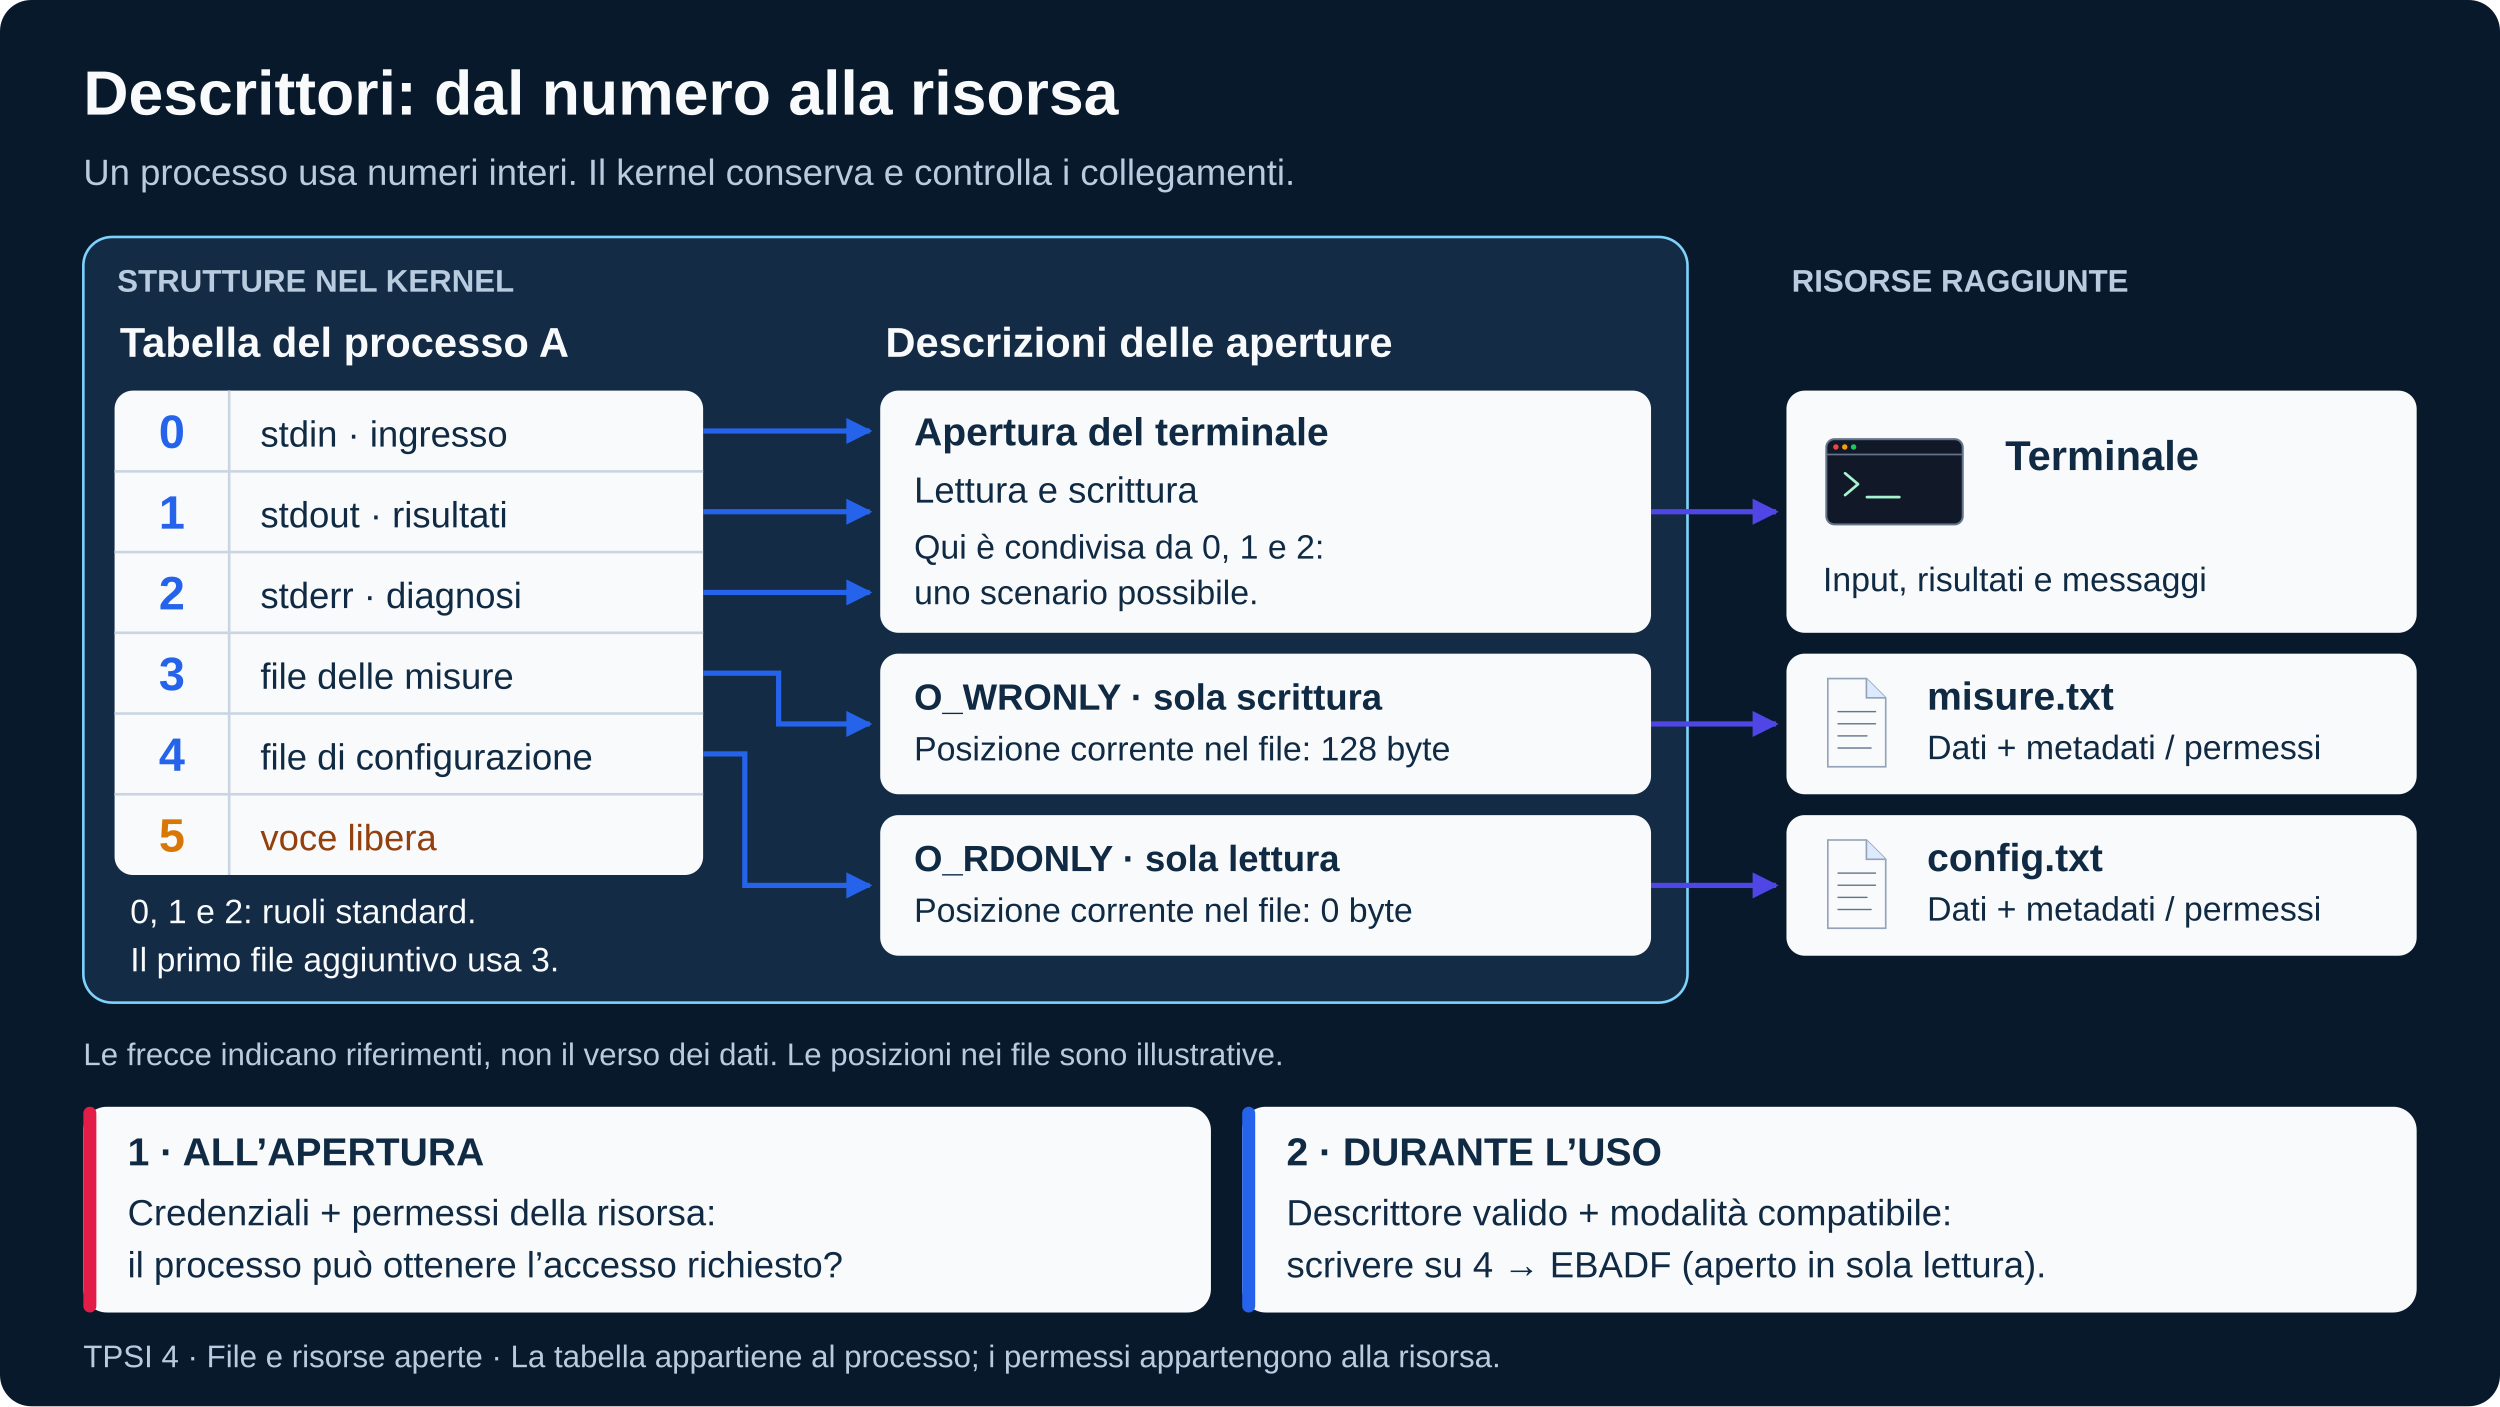
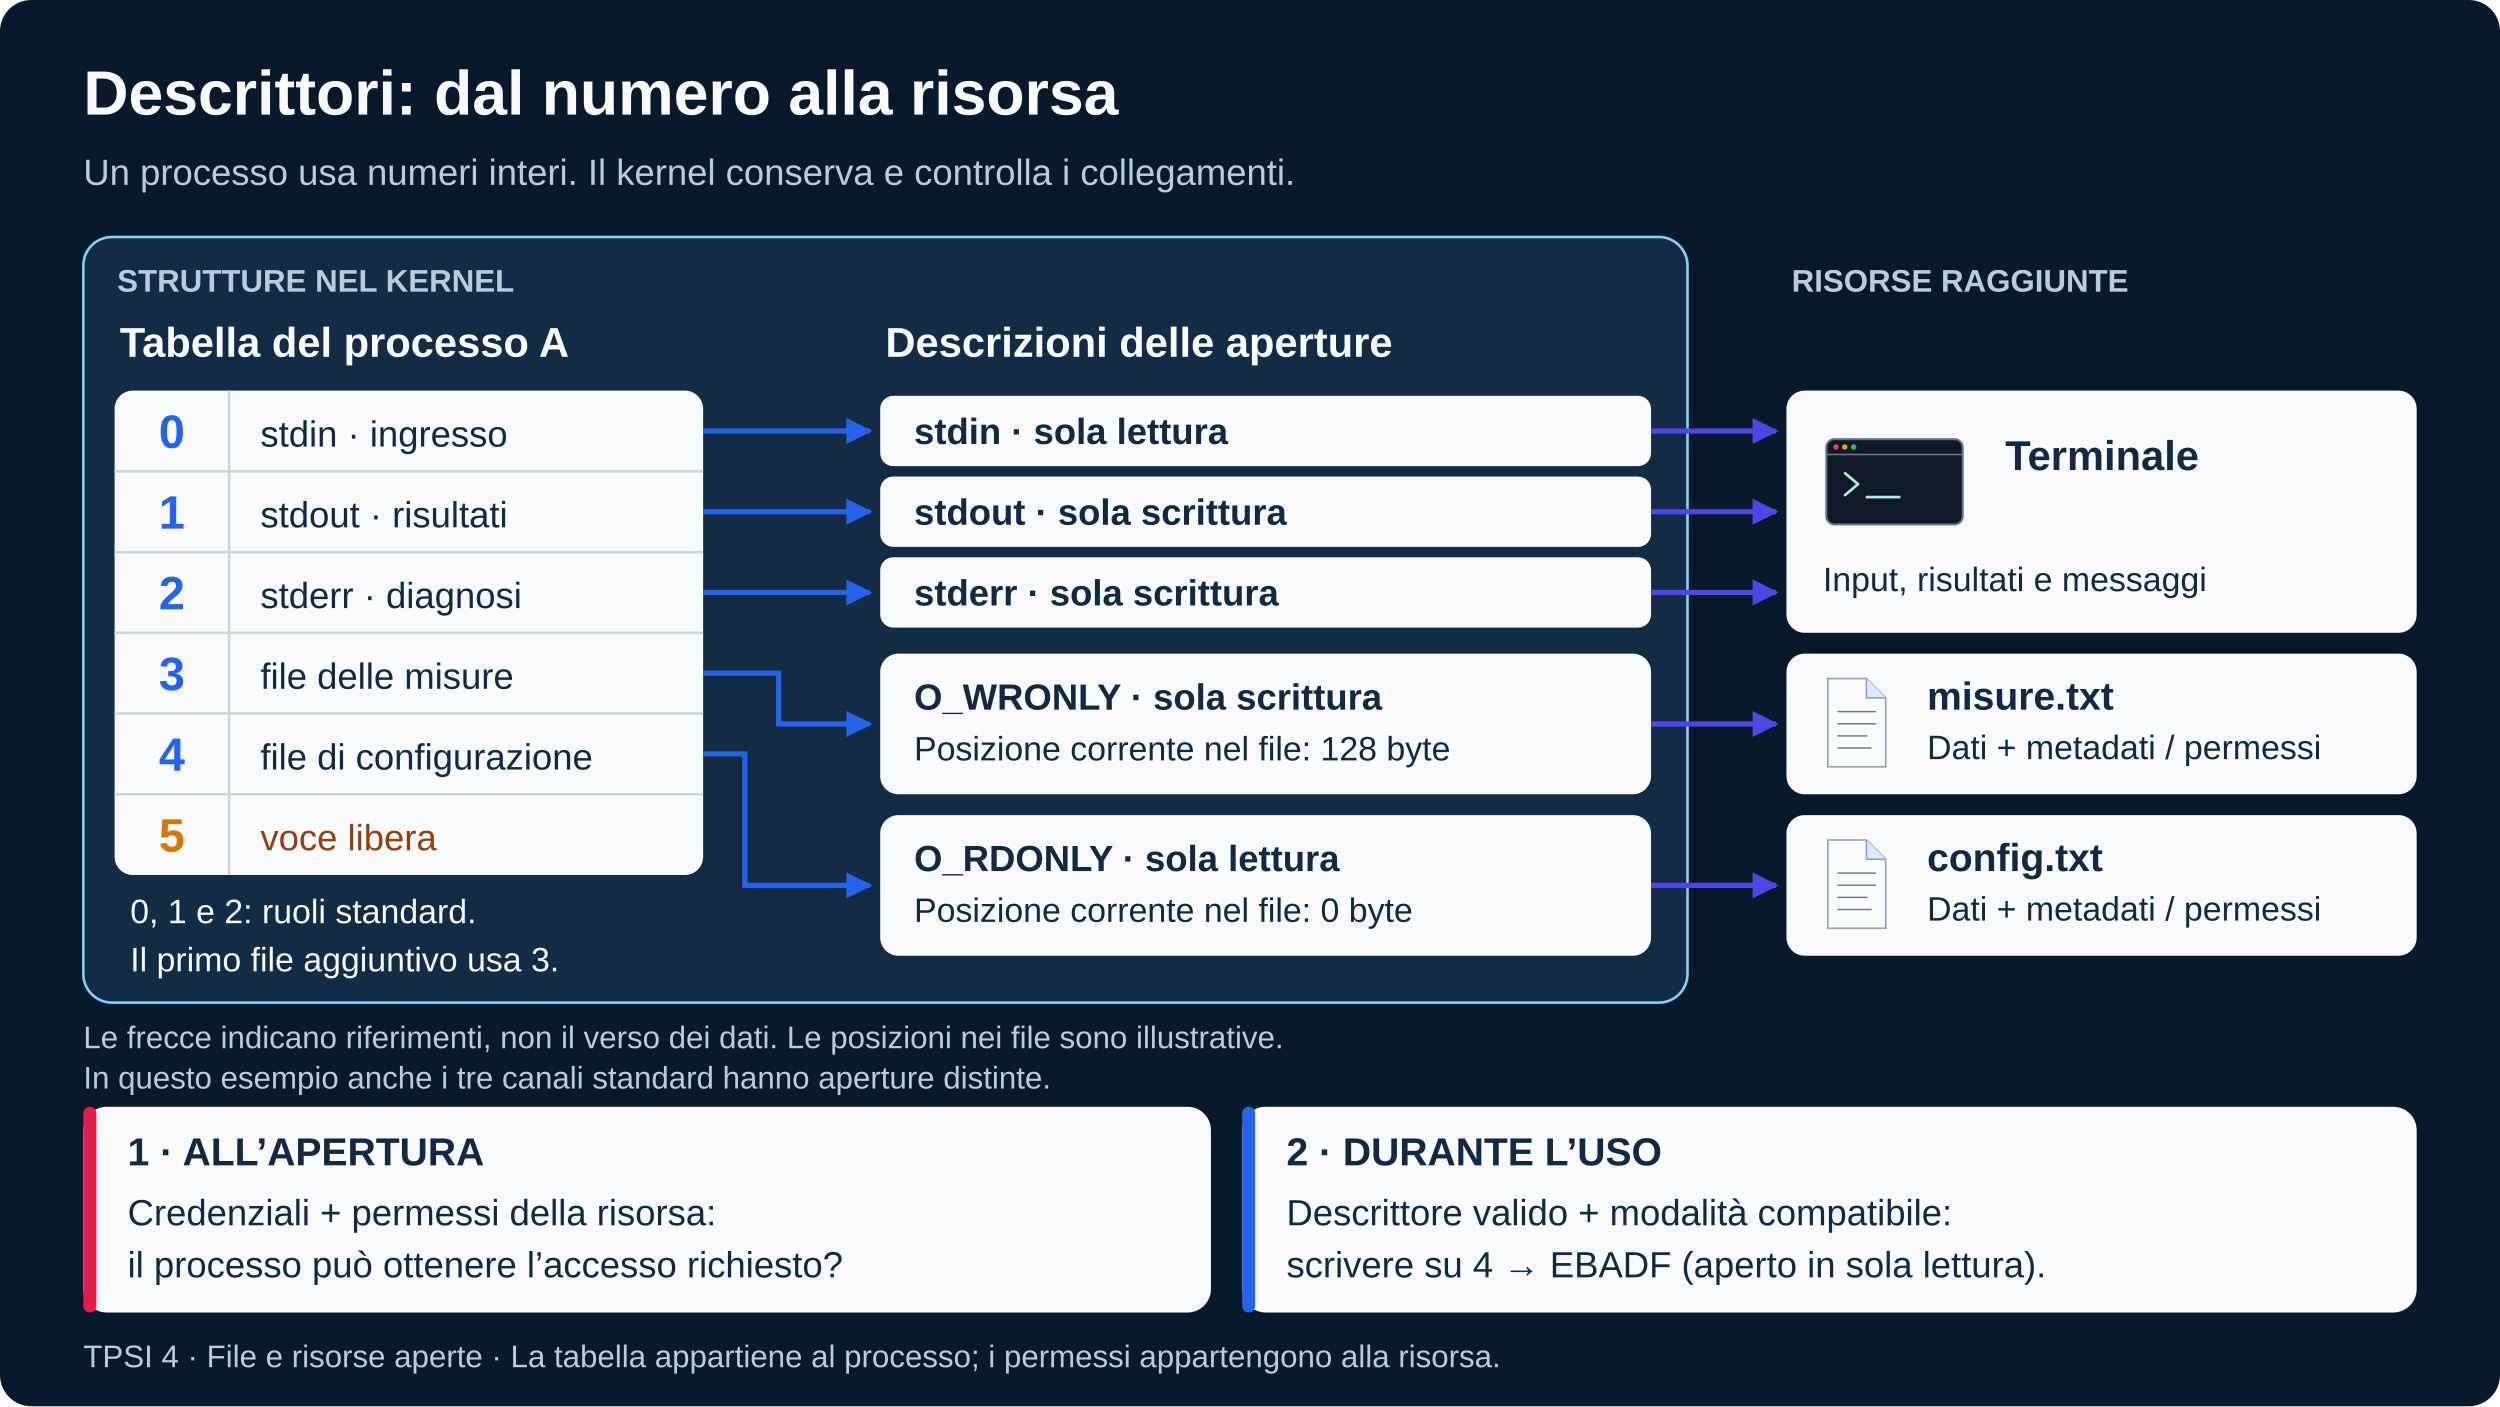
<svg xmlns="http://www.w3.org/2000/svg" viewBox="0 0 1920 1080" role="img" aria-labelledby="scene-title scene-desc">
  <defs>
    <style>.tpsi-line{fill:none;stroke-linecap:round;stroke-linejoin:round;stroke-width:8}.tpsi-thin{fill:none;stroke-linecap:round;stroke-linejoin:round;stroke-width:5}</style>
    <symbol id="tpsi-user" viewBox="0 0 240 260">
      <circle cx="120" cy="75" r="56" fill="#60a5fa" />
      <path d="M28 246c4-75 39-116 92-116s88 41 92 116z" fill="#2563eb" />
      <circle cx="120" cy="75" r="34" fill="#dbeafe" opacity=".65" />
    </symbol>
    <symbol id="tpsi-server" viewBox="0 0 420 320">
      <rect x="35" y="25" width="350" height="270" rx="24" fill="#dff8ed" stroke="#73d5a8" stroke-width="6" />
      <g fill="#164e45">
        <rect x="75" y="65" width="270" height="52" rx="10" />
        <rect x="75" y="134" width="270" height="52" rx="10" />
        <rect x="75" y="203" width="270" height="52" rx="10" />
      </g>
      <g fill="#34d399">
        <circle cx="311" cy="91" r="8" />
        <circle cx="285" cy="91" r="8" />
        <circle cx="311" cy="160" r="8" />
        <circle cx="285" cy="160" r="8" />
        <circle cx="311" cy="229" r="8" />
        <circle cx="285" cy="229" r="8" />
      </g>
    </symbol>
    <symbol id="tpsi-database" viewBox="0 0 420 300">
      <ellipse cx="210" cy="58" rx="170" ry="48" fill="#93c5fd" />
      <rect x="40" y="58" width="340" height="170" fill="#4f46e5" />
      <ellipse cx="210" cy="228" rx="170" ry="48" fill="#3730a3" />
      <ellipse cx="210" cy="58" rx="145" ry="30" fill="#dbeafe" opacity=".72" />
      <path d="M40 116c0 27 76 48 170 48s170-21 170-48M40 174c0 27 76 48 170 48s170-21 170-48" fill="none" stroke="#a5b4fc" stroke-width="5" opacity=".7" />
    </symbol>
    <symbol id="tpsi-repository" viewBox="0 0 360 280">
      <rect x="45" y="32" width="270" height="64" rx="14" fill="#d1fae5" stroke="#34d399" stroke-width="5" />
      <rect x="45" y="108" width="270" height="64" rx="14" fill="#a7f3d0" stroke="#10b981" stroke-width="5" />
      <rect x="45" y="184" width="270" height="64" rx="14" fill="#6ee7b7" stroke="#059669" stroke-width="5" />
      <path d="M82 64h196M82 140h196M82 216h196" class="tpsi-thin" stroke="#065f46" />
    </symbol>
    <symbol id="tpsi-document" viewBox="0 0 280 340">
      <path d="M35 10h140l70 70v250H35z" fill="#f8fafc" stroke="#94a3b8" stroke-width="6" />
      <path d="M175 10v70h70" fill="#dbeafe" stroke="#94a3b8" stroke-width="6" />
      <path d="M72 130h136M72 174h136M72 218h105M72 262h120" class="tpsi-thin" stroke="#64748b" />
    </symbol>
    <symbol id="tpsi-terminal" viewBox="0 0 420 280">
      <rect x="10" y="15" width="400" height="250" rx="24" fill="#111827" stroke="#64748b" stroke-width="6" />
      <path d="M10 60h400" stroke="#64748b" stroke-width="5" />
      <circle cx="38" cy="38" r="8" fill="#ef4444" />
      <circle cx="64" cy="38" r="8" fill="#f59e0b" />
      <circle cx="90" cy="38" r="8" fill="#22c55e" />
      <path d="M65 115l38 32-38 32M129 185h95" class="tpsi-line" stroke="#a7f3d0" />
    </symbol>
    <symbol id="tpsi-lock" viewBox="0 0 280 320">
      <rect x="32" y="128" width="216" height="174" rx="28" fill="#fb7185" stroke="#be123c" stroke-width="6" />
      <path d="M78 128V89a62 62 0 0 1 124 0v39" fill="none" stroke="#e11d48" stroke-width="20" stroke-linecap="round" />
      <circle cx="140" cy="202" r="20" fill="#881337" />
      <path d="M140 220v38" stroke="#881337" stroke-width="14" stroke-linecap="round" />
    </symbol>
    <symbol id="tpsi-test" viewBox="0 0 300 320">
      <path d="M108 20h84M126 20v89L55 261a27 27 0 0 0 25 39h140a27 27 0 0 0 25-39l-71-152V20" fill="#ede9fe" stroke="#7c3aed" stroke-width="7" stroke-linecap="round" stroke-linejoin="round" />
      <path d="M83 238h134" stroke="#a78bfa" stroke-width="45" stroke-linecap="round" opacity=".7" />
      <path d="M106 220l31 31 66-76" class="tpsi-line" stroke="#16a34a" />
    </symbol>
    <symbol id="tpsi-artifact" viewBox="0 0 340 300">
      <path d="M28 78l142-62 142 62-142 64z" fill="#fbbf24" />
      <path d="M28 78v145l142 64V142z" fill="#d97706" />
      <path d="M312 78v145l-142 64V142z" fill="#f59e0b" />
      <path d="M112 42l143 64v58" fill="none" stroke="#fff7d6" stroke-width="10" opacity=".8" />
    </symbol>
    <symbol id="tpsi-process" viewBox="0 0 240 180" data-label="Processo">
      <rect x="12" y="12" width="216" height="156" rx="18" fill="#dbeafe" stroke="#2563eb" stroke-width="6" />
      <path d="M12 52h216" stroke="#2563eb" stroke-width="5" />
      <circle cx="36" cy="32" r="7" fill="#2563eb" />
      <rect x="36" y="78" width="68" height="64" rx="8" fill="#93c5fd" />
      <path d="M128 88h70M128 112h70M128 136h45" stroke="#2563eb" stroke-width="6" />
    </symbol>
    <symbol id="tpsi-thread" viewBox="0 0 240 180" data-label="Thread">
      <path d="M24 90h192" fill="none" stroke="#0d9488" stroke-width="8" />
      <circle cx="42" cy="90" r="22" fill="#ccfbf1" stroke="#0d9488" stroke-width="6" />
      <circle cx="112" cy="90" r="22" fill="#ccfbf1" stroke="#0d9488" stroke-width="6" />
      <path d="M177 59l43 31-43 31z" fill="#0d9488" />
    </symbol>
    <symbol id="tpsi-memory" viewBox="0 0 240 180" data-label="Area di memoria">
      <rect x="12" y="20" width="216" height="140" rx="14" fill="#eef2ff" stroke="#4f46e5" stroke-width="6" />
      <path d="M12 66h216M12 112h216M84 20v140M156 20v140" stroke="#818cf8" stroke-width="4" />
    </symbol>
    <symbol id="tpsi-cpu" viewBox="0 0 240 180" data-label="CPU / core">
      <rect x="54" y="30" width="132" height="120" rx="14" fill="#fef3c7" stroke="#d97706" stroke-width="6" />
      <rect x="84" y="58" width="72" height="64" rx="6" fill="#d97706" />
      <path d="M30 54h24M30 90h24M30 126h24M186 54h24M186 90h24M186 126h24M84 8v22M120 8v22M156 8v22M84 150v22M120 150v22M156 150v22" stroke="#d97706" stroke-width="6" />
    </symbol>
    <symbol id="tpsi-pipe" viewBox="0 0 240 180" data-label="Pipe">
      <path d="M24 54h192v72H24z" fill="#ccfbf1" stroke="#0d9488" stroke-width="6" />
      <ellipse cx="24" cy="90" rx="14" ry="36" fill="#99f6e4" stroke="#0d9488" stroke-width="5" />
      <ellipse cx="216" cy="90" rx="14" ry="36" fill="#f0fdfa" stroke="#0d9488" stroke-width="5" />
      <path d="M70 90h96l-20-16m20 16-20 16" fill="none" stroke="#0d9488" stroke-width="6" />
    </symbol>
    <symbol id="tpsi-queue" viewBox="0 0 240 180" data-label="Coda / buffer">
      <rect x="12" y="52" width="216" height="76" rx="10" fill="#eef2ff" stroke="#4f46e5" stroke-width="5" />
      <path d="M66 52v76M120 52v76M174 52v76" stroke="#818cf8" stroke-width="4" />
      <rect x="23" y="64" width="32" height="52" rx="5" fill="#4f46e5" />
      <rect x="77" y="64" width="32" height="52" rx="5" fill="#818cf8" />
    </symbol>
    <symbol id="tpsi-message" viewBox="0 0 240 180" data-label="Messaggio">
      <rect x="26" y="36" width="188" height="112" rx="14" fill="#ccfbf1" stroke="#0d9488" stroke-width="6" />
      <path d="M32 46l88 62 88-62M32 140l55-51M208 140l-55-51" fill="none" stroke="#0d9488" stroke-width="5" />
    </symbol>
    <symbol id="tpsi-mutex" viewBox="0 0 240 180" data-label="Mutex">
      <path d="M74 73V53a46 46 0 0 1 92 0v20" fill="none" stroke="#0d9488" stroke-width="12" />
      <rect x="46" y="73" width="148" height="92" rx="16" fill="#ccfbf1" stroke="#0d9488" stroke-width="6" />
      <circle cx="120" cy="108" r="14" fill="#0d9488" />
      <path d="M120 118v25" stroke="#0d9488" stroke-width="10" />
    </symbol>
    <symbol id="tpsi-semaphore" viewBox="0 0 240 180" data-label="Semaforo contatore">
      <rect x="18" y="26" width="204" height="130" rx="18" fill="#fef3c7" stroke="#d97706" stroke-width="6" />
      <circle cx="62" cy="90" r="23" fill="#d97706" />
      <circle cx="120" cy="90" r="23" fill="#d97706" />
      <circle cx="178" cy="90" r="23" fill="none" stroke="#d97706" stroke-width="4" stroke-dasharray="6 5" />
    </symbol>
    <symbol id="tpsi-condition" viewBox="0 0 240 180" data-label="Variabile di condizione">
      <path d="M52 44a68 68 0 1 1-12 86" fill="none" stroke="#d97706" stroke-width="8" />
      <path d="M18 130h40v38" fill="none" stroke="#d97706" stroke-width="8" />
      <path d="M93 66h18v49H93zM130 66h18v49h-18z" fill="#d97706" />
    </symbol>
    <symbol id="tpsi-monitor" viewBox="0 0 240 180" data-label="Monitor software">
      <rect x="16" y="16" width="208" height="148" rx="20" fill="#ccfbf1" stroke="#0d9488" stroke-width="6" />
      <rect x="42" y="48" width="96" height="84" rx="10" fill="#99f6e4" />
      <path d="M156 54h43M156 90h43M156 126h43" stroke="#0d9488" stroke-width="9" />
    </symbol>
    <symbol id="tpsi-commit" viewBox="0 0 240 180" data-label="Commit">
      <path d="M12 90h216" stroke="#64748b" stroke-width="7" />
      <circle cx="120" cy="90" r="44" fill="#dbeafe" stroke="#2563eb" stroke-width="7" />
      <circle cx="120" cy="90" r="15" fill="#2563eb" />
    </symbol>
    <symbol id="tpsi-requirement" viewBox="0 0 240 180" data-label="Requisito verificabile">
      <rect x="40" y="12" width="160" height="156" rx="10" fill="#f8fafc" stroke="#64748b" stroke-width="6" />
      <path d="M66 56l10 12 22-24M66 105l10 12 22-24" fill="none" stroke="#0d9488" stroke-width="6" />
      <path d="M115 57h59M115 107h59M66 145h108" stroke="#64748b" stroke-width="5" />
    </symbol>
    <symbol id="tpsi-debugger" viewBox="0 0 240 180" data-label="Debugger / osservazione">
      <circle cx="105" cy="72" r="48" fill="#ede9fe" stroke="#7c3aed" stroke-width="7" />
      <path d="M141 108l61 52" stroke="#7c3aed" stroke-width="16" stroke-linecap="round" />
      <path d="M80 72h50M105 47v50" stroke="#7c3aed" stroke-width="5" />
    </symbol>
    <symbol id="tpsi-shield" viewBox="0 0 240 180" data-label="Controllo di accesso">
      <path d="M120 12l86 30v58c0 35-44 61-86 73-42-12-86-38-86-73V42z" fill="#ffe4e6" stroke="#e11d48" stroke-width="6" />
      <path d="M78 86l29 30 57-62" fill="none" stroke="#be123c" stroke-width="9" />
    </symbol>
    <symbol id="tpsi-badge-c" viewBox="0 0 240 180" data-label="C">
      <rect x="16" y="34" width="208" height="112" rx="20" fill="#102a43" />
      <text x="120" y="108" fill="#f8fafc" font-family="Arial,sans-serif" font-weight="700" text-anchor="middle" font-size="42">C</text>
    </symbol>
    <symbol id="tpsi-badge-posix" viewBox="0 0 240 180" data-label="POSIX">
      <rect x="16" y="34" width="208" height="112" rx="20" fill="#102a43" />
      <text x="120" y="108" fill="#f8fafc" font-family="Arial,sans-serif" font-weight="700" text-anchor="middle" font-size="42">POSIX</text>
    </symbol>
    <symbol id="tpsi-badge-java" viewBox="0 0 240 180" data-label="Java">
      <rect x="16" y="34" width="208" height="112" rx="20" fill="#102a43" />
      <text x="120" y="108" fill="#f8fafc" font-family="Arial,sans-serif" font-weight="700" text-anchor="middle" font-size="42">Java</text>
    </symbol>
  </defs>
  <defs>
    <marker id="fd-arrow" viewBox="0 0 10 10" refX="9" refY="5" markerWidth="5" markerHeight="5" orient="auto">
      <path d="M0 0L10 5L0 10Z" fill="#2563eb" />
    </marker>
    <marker id="resource-arrow" viewBox="0 0 10 10" refX="9" refY="5" markerWidth="5" markerHeight="5" orient="auto">
      <path d="M0 0L10 5L0 10Z" fill="#4f46e5" />
    </marker>
  </defs>
  <g font-family="Arial, sans-serif">
    <rect width="1920" height="1080" rx="24" fill="#08192c" />
    <text x="64" y="88" fill="#f8fafc" font-size="48" font-weight="700">Descrittori: dal numero alla risorsa</text>
    <text x="64" y="142" fill="#b9ccdf" font-size="28">Un processo usa numeri interi. Il kernel conserva e controlla i collegamenti.</text>
    <rect x="64" y="182" width="1232" height="588" rx="22" fill="#132b45" stroke="#7dd3fc" stroke-width="2" />
    <text x="90" y="224" fill="#b9ccdf" font-size="24" font-weight="700">STRUTTURE NEL KERNEL</text>
    <text x="92" y="274" fill="#f8fafc" font-size="32" font-weight="700">Tabella del processo A</text>
    <text x="680" y="274" fill="#f8fafc" font-size="32" font-weight="700">Descrizioni delle aperture</text>
    <text x="1376" y="224" fill="#b9ccdf" font-size="24" font-weight="700">RISORSE RAGGIUNTE</text>
    <rect x="88" y="300" width="452" height="372" rx="14" fill="#f8fafc" />
    <path d="M88 362H540 M88 424H540 M88 486H540 M88 548H540 M88 610H540 M176 300V672" stroke="#cbd5e1" stroke-width="2" />
    <g font-size="36" font-weight="700" fill="#2563eb" text-anchor="middle">
      <text x="132" y="344">0</text>
      <text x="132" y="406">1</text>
      <text x="132" y="468">2</text>
      <text x="132" y="530">3</text>
      <text x="132" y="592">4</text>
      <text x="132" y="654" fill="#d97706">5</text>
    </g>
    <g font-size="28" fill="#102a43">
      <text x="200" y="343">stdin · ingresso</text>
      <text x="200" y="405">stdout · risultati</text>
      <text x="200" y="467">stderr · diagnosi</text>
      <text x="200" y="529">file delle misure</text>
      <text x="200" y="591">file di configurazione</text>
      <text x="200" y="653" fill="#92400e">voce libera</text>
    </g>
    <text x="100" y="709" font-size="26" fill="#f8fafc">0, 1 e 2: ruoli standard.</text>
    <text x="100" y="746" font-size="26" fill="#f8fafc">Il primo file aggiuntivo usa 3.</text>
-     <rect x="676" y="300" width="592" height="186" rx="14" fill="#f8fafc" />
-     <text x="702" y="342" font-size="30" font-weight="700" fill="#102a43">Apertura del terminale</text>
-     <text x="702" y="386" font-size="28" fill="#102a43">Lettura e scrittura</text>
-     <text x="702" y="429" font-size="26" fill="#102a43">Qui è condivisa da 0, 1 e 2:</text>
-     <text x="702" y="464" font-size="26" fill="#102a43">uno scenario possibile.</text>
+     <rect x="676" y="304" width="592" height="54" rx="10" fill="#f8fafc" />
+     <text x="702" y="341" font-size="28" font-weight="700" fill="#102a43">stdin · sola lettura</text>
+     <rect x="676" y="366" width="592" height="54" rx="10" fill="#f8fafc" />
+     <text x="702" y="403" font-size="28" font-weight="700" fill="#102a43">stdout · sola scrittura</text>
+     <rect x="676" y="428" width="592" height="54" rx="10" fill="#f8fafc" />
+     <text x="702" y="465" font-size="28" font-weight="700" fill="#102a43">stderr · sola scrittura</text>
    <rect x="676" y="502" width="592" height="108" rx="14" fill="#f8fafc" />
    <text x="702" y="545" font-size="28" font-weight="700" fill="#102a43">O_WRONLY · sola scrittura</text>
    <text x="702" y="584" font-size="26" fill="#102a43">Posizione corrente nel file: 128 byte</text>
    <rect x="676" y="626" width="592" height="108" rx="14" fill="#f8fafc" />
    <text x="702" y="669" font-size="28" font-weight="700" fill="#102a43">O_RDONLY · sola lettura</text>
    <text x="702" y="708" font-size="26" fill="#102a43">Posizione corrente nel file: 0 byte</text>
    <g stroke="#2563eb" stroke-width="4" fill="none" marker-end="url(#fd-arrow)">
      <path d="M540 331H668" />
      <path d="M540 393H668" />
      <path d="M540 455H668" />
      <path d="M540 517H598V556H668" />
      <path d="M540 579H572V680H668" />
    </g>
    <rect x="1372" y="300" width="484" height="186" rx="14" fill="#f8fafc" />
    <use href="#tpsi-terminal" x="1400" y="325" width="110" height="90" />
    <text x="1540" y="361" font-size="32" font-weight="700" fill="#102a43">Terminale</text>
    <text x="1400" y="454" font-size="26" fill="#102a43">Input, risultati e messaggi</text>
    <rect x="1372" y="502" width="484" height="108" rx="14" fill="#f8fafc" />
    <use href="#tpsi-document" x="1390" y="519" width="72" height="72" />
    <text x="1480" y="545" font-size="30" font-weight="700" fill="#102a43">misure.txt</text>
    <text x="1480" y="583" font-size="26" fill="#102a43">Dati + metadati / permessi</text>
    <rect x="1372" y="626" width="484" height="108" rx="14" fill="#f8fafc" />
    <use href="#tpsi-document" x="1390" y="643" width="72" height="72" />
    <text x="1480" y="669" font-size="30" font-weight="700" fill="#102a43">config.txt</text>
    <text x="1480" y="707" font-size="26" fill="#102a43">Dati + metadati / permessi</text>
    <g stroke="#4f46e5" stroke-width="4" fill="none" marker-end="url(#resource-arrow)">
+       <path d="M1268 331H1364" />
      <path d="M1268 393H1364" />
+       <path d="M1268 455H1364" />
      <path d="M1268 556H1364" />
      <path d="M1268 680H1364" />
    </g>
-     <text x="64" y="818" fill="#b9ccdf" font-size="24">Le frecce indicano riferimenti, non il verso dei dati. Le posizioni nei file sono illustrative.</text>
+     <text x="64" y="805" fill="#b9ccdf" font-size="24">Le frecce indicano riferimenti, non il verso dei dati. Le posizioni nei file sono illustrative.</text>
+     <text x="64" y="836" fill="#b9ccdf" font-size="24">In questo esempio anche i tre canali standard hanno aperture distinte.</text>
    <rect x="64" y="850" width="866" height="158" rx="18" fill="#f8fafc" />
    <rect x="64" y="850" width="10" height="158" rx="5" fill="#e11d48" />
    <text x="98" y="895" font-size="30" font-weight="700" fill="#102a43">1 · ALL’APERTURA</text>
    <text x="98" y="941" font-size="28" fill="#102a43">Credenziali + permessi della risorsa:</text>
    <text x="98" y="981" font-size="28" fill="#102a43">il processo può ottenere l’accesso richiesto?</text>
    <rect x="954" y="850" width="902" height="158" rx="18" fill="#f8fafc" />
    <rect x="954" y="850" width="10" height="158" rx="5" fill="#2563eb" />
    <text x="988" y="895" font-size="30" font-weight="700" fill="#102a43">2 · DURANTE L’USO</text>
    <text x="988" y="941" font-size="28" fill="#102a43">Descrittore valido + modalità compatibile:</text>
    <text x="988" y="981" font-size="28" fill="#102a43">scrivere su 4 → EBADF (aperto in sola lettura).</text>
    <text x="64" y="1050" fill="#b9ccdf" font-size="24">TPSI 4 · File e risorse aperte · La tabella appartiene al processo; i permessi appartengono alla risorsa.</text>
  </g>
</svg>
